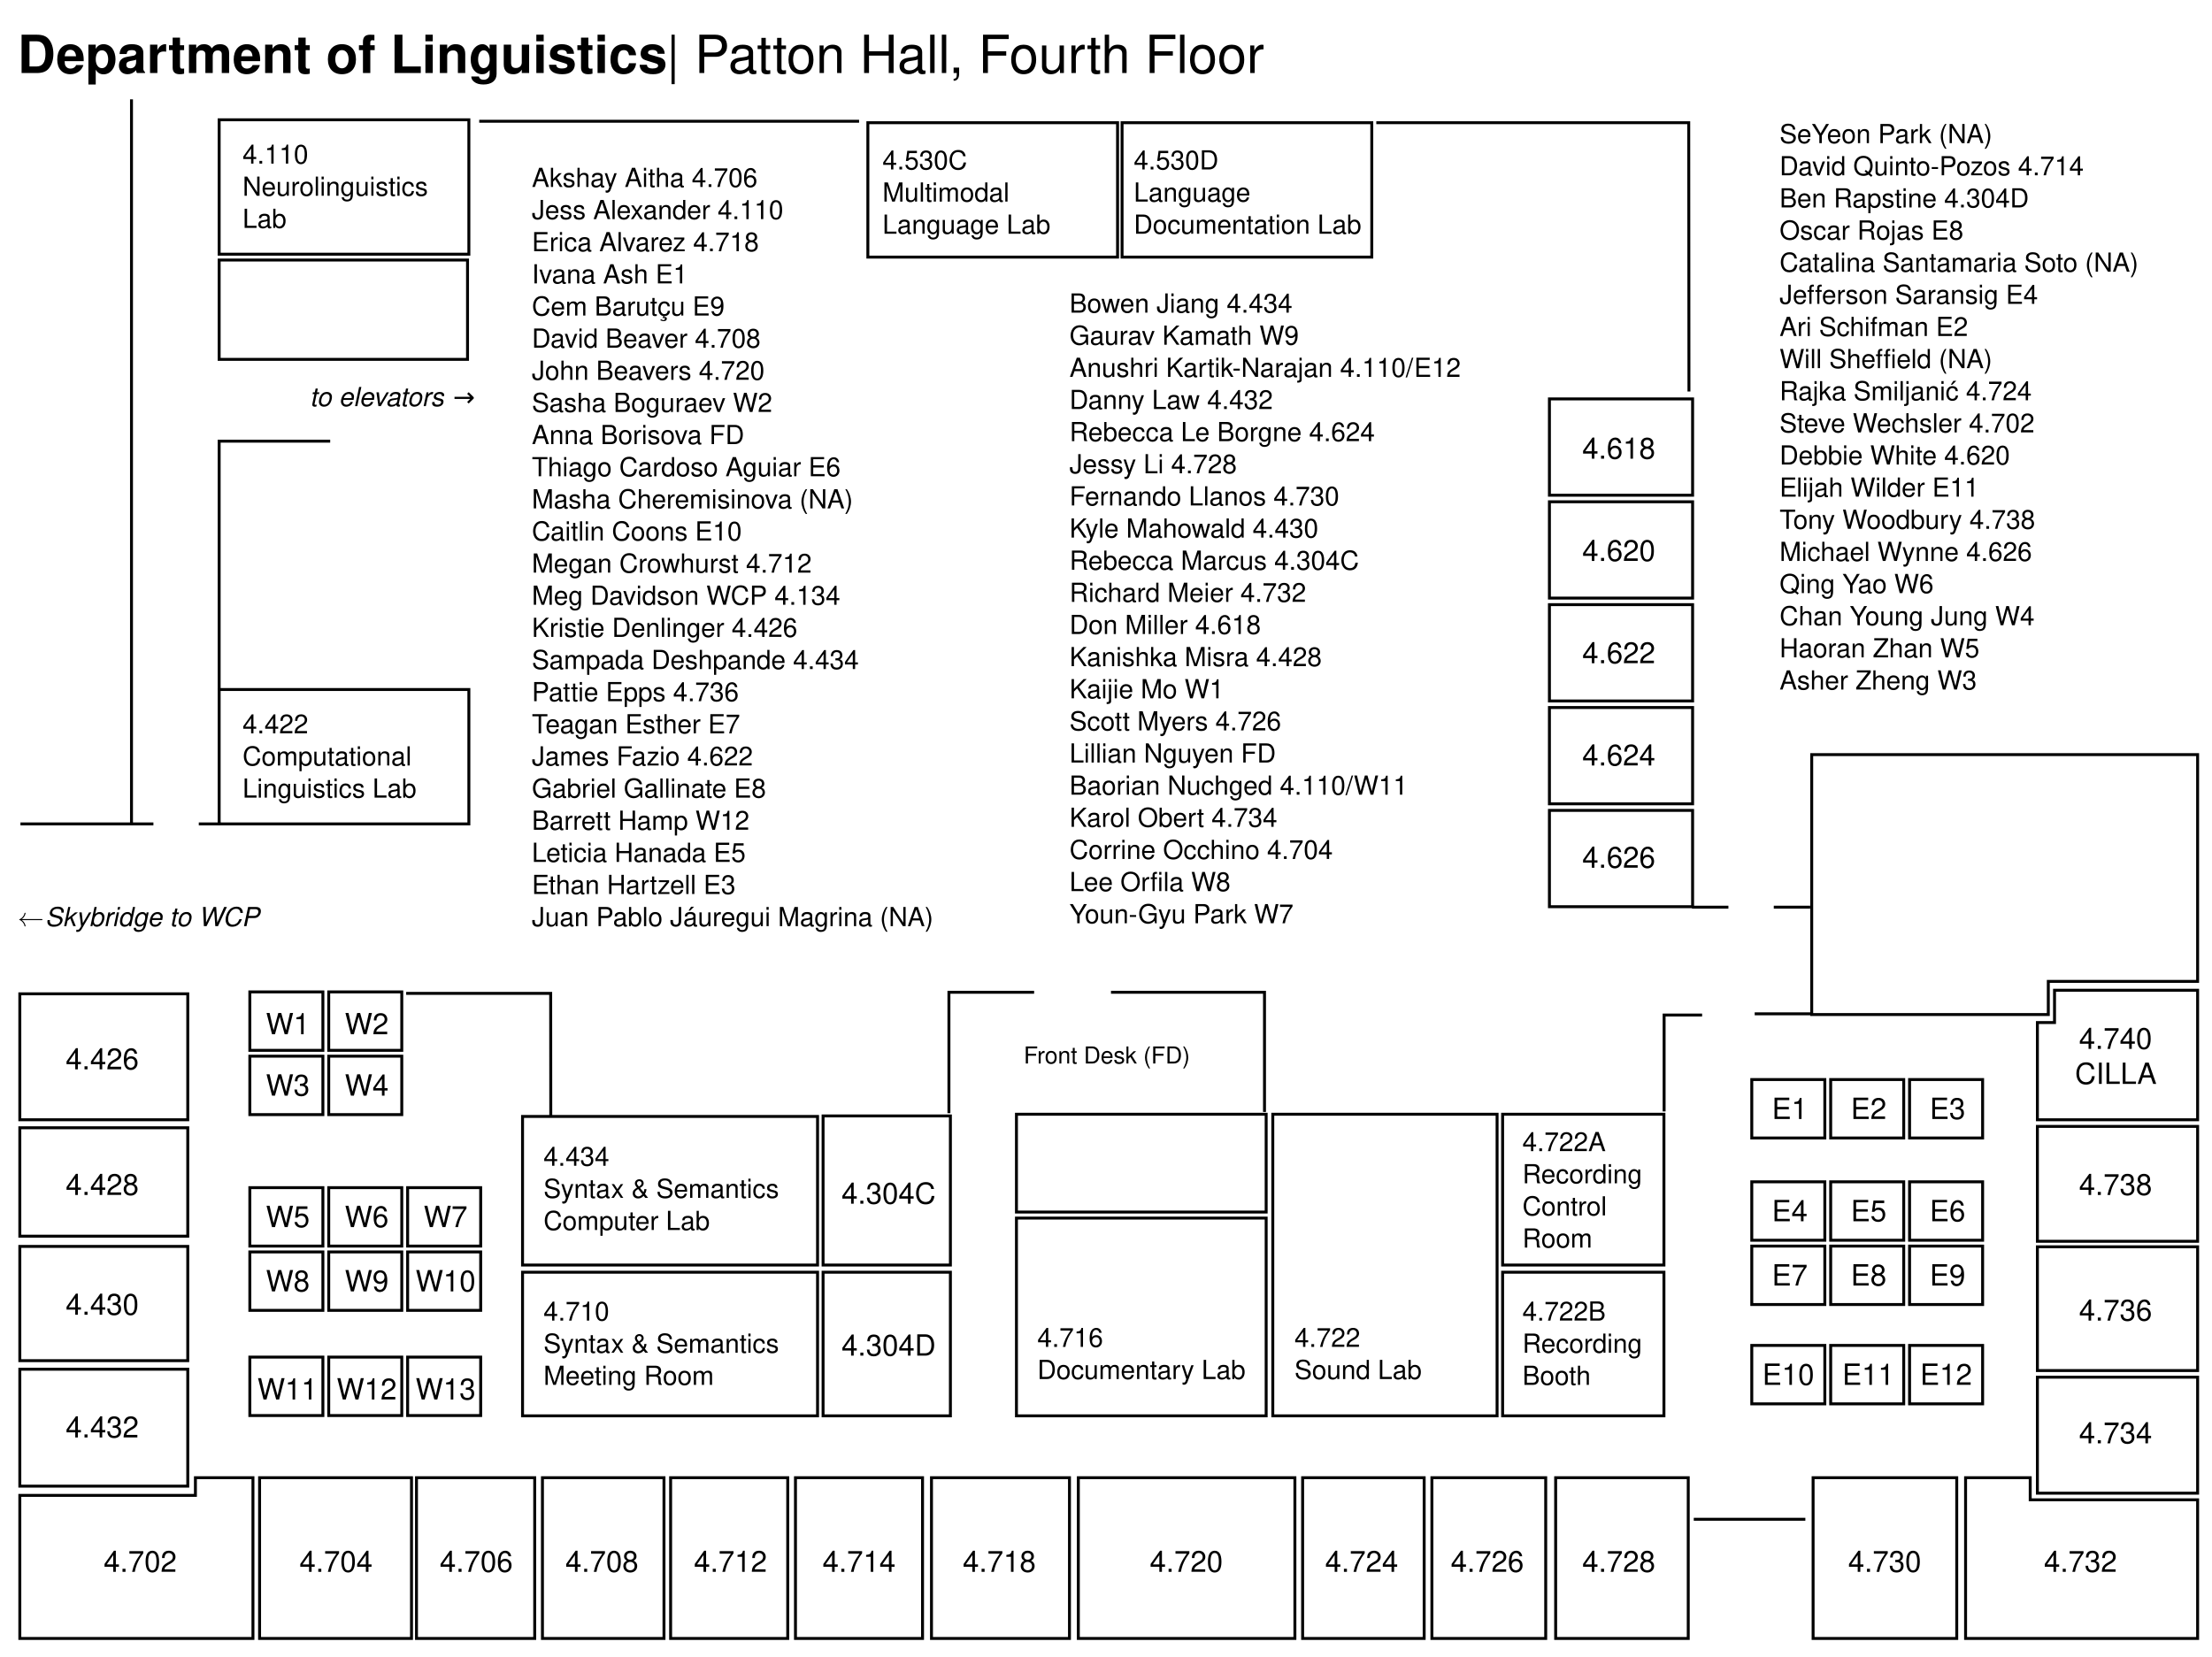
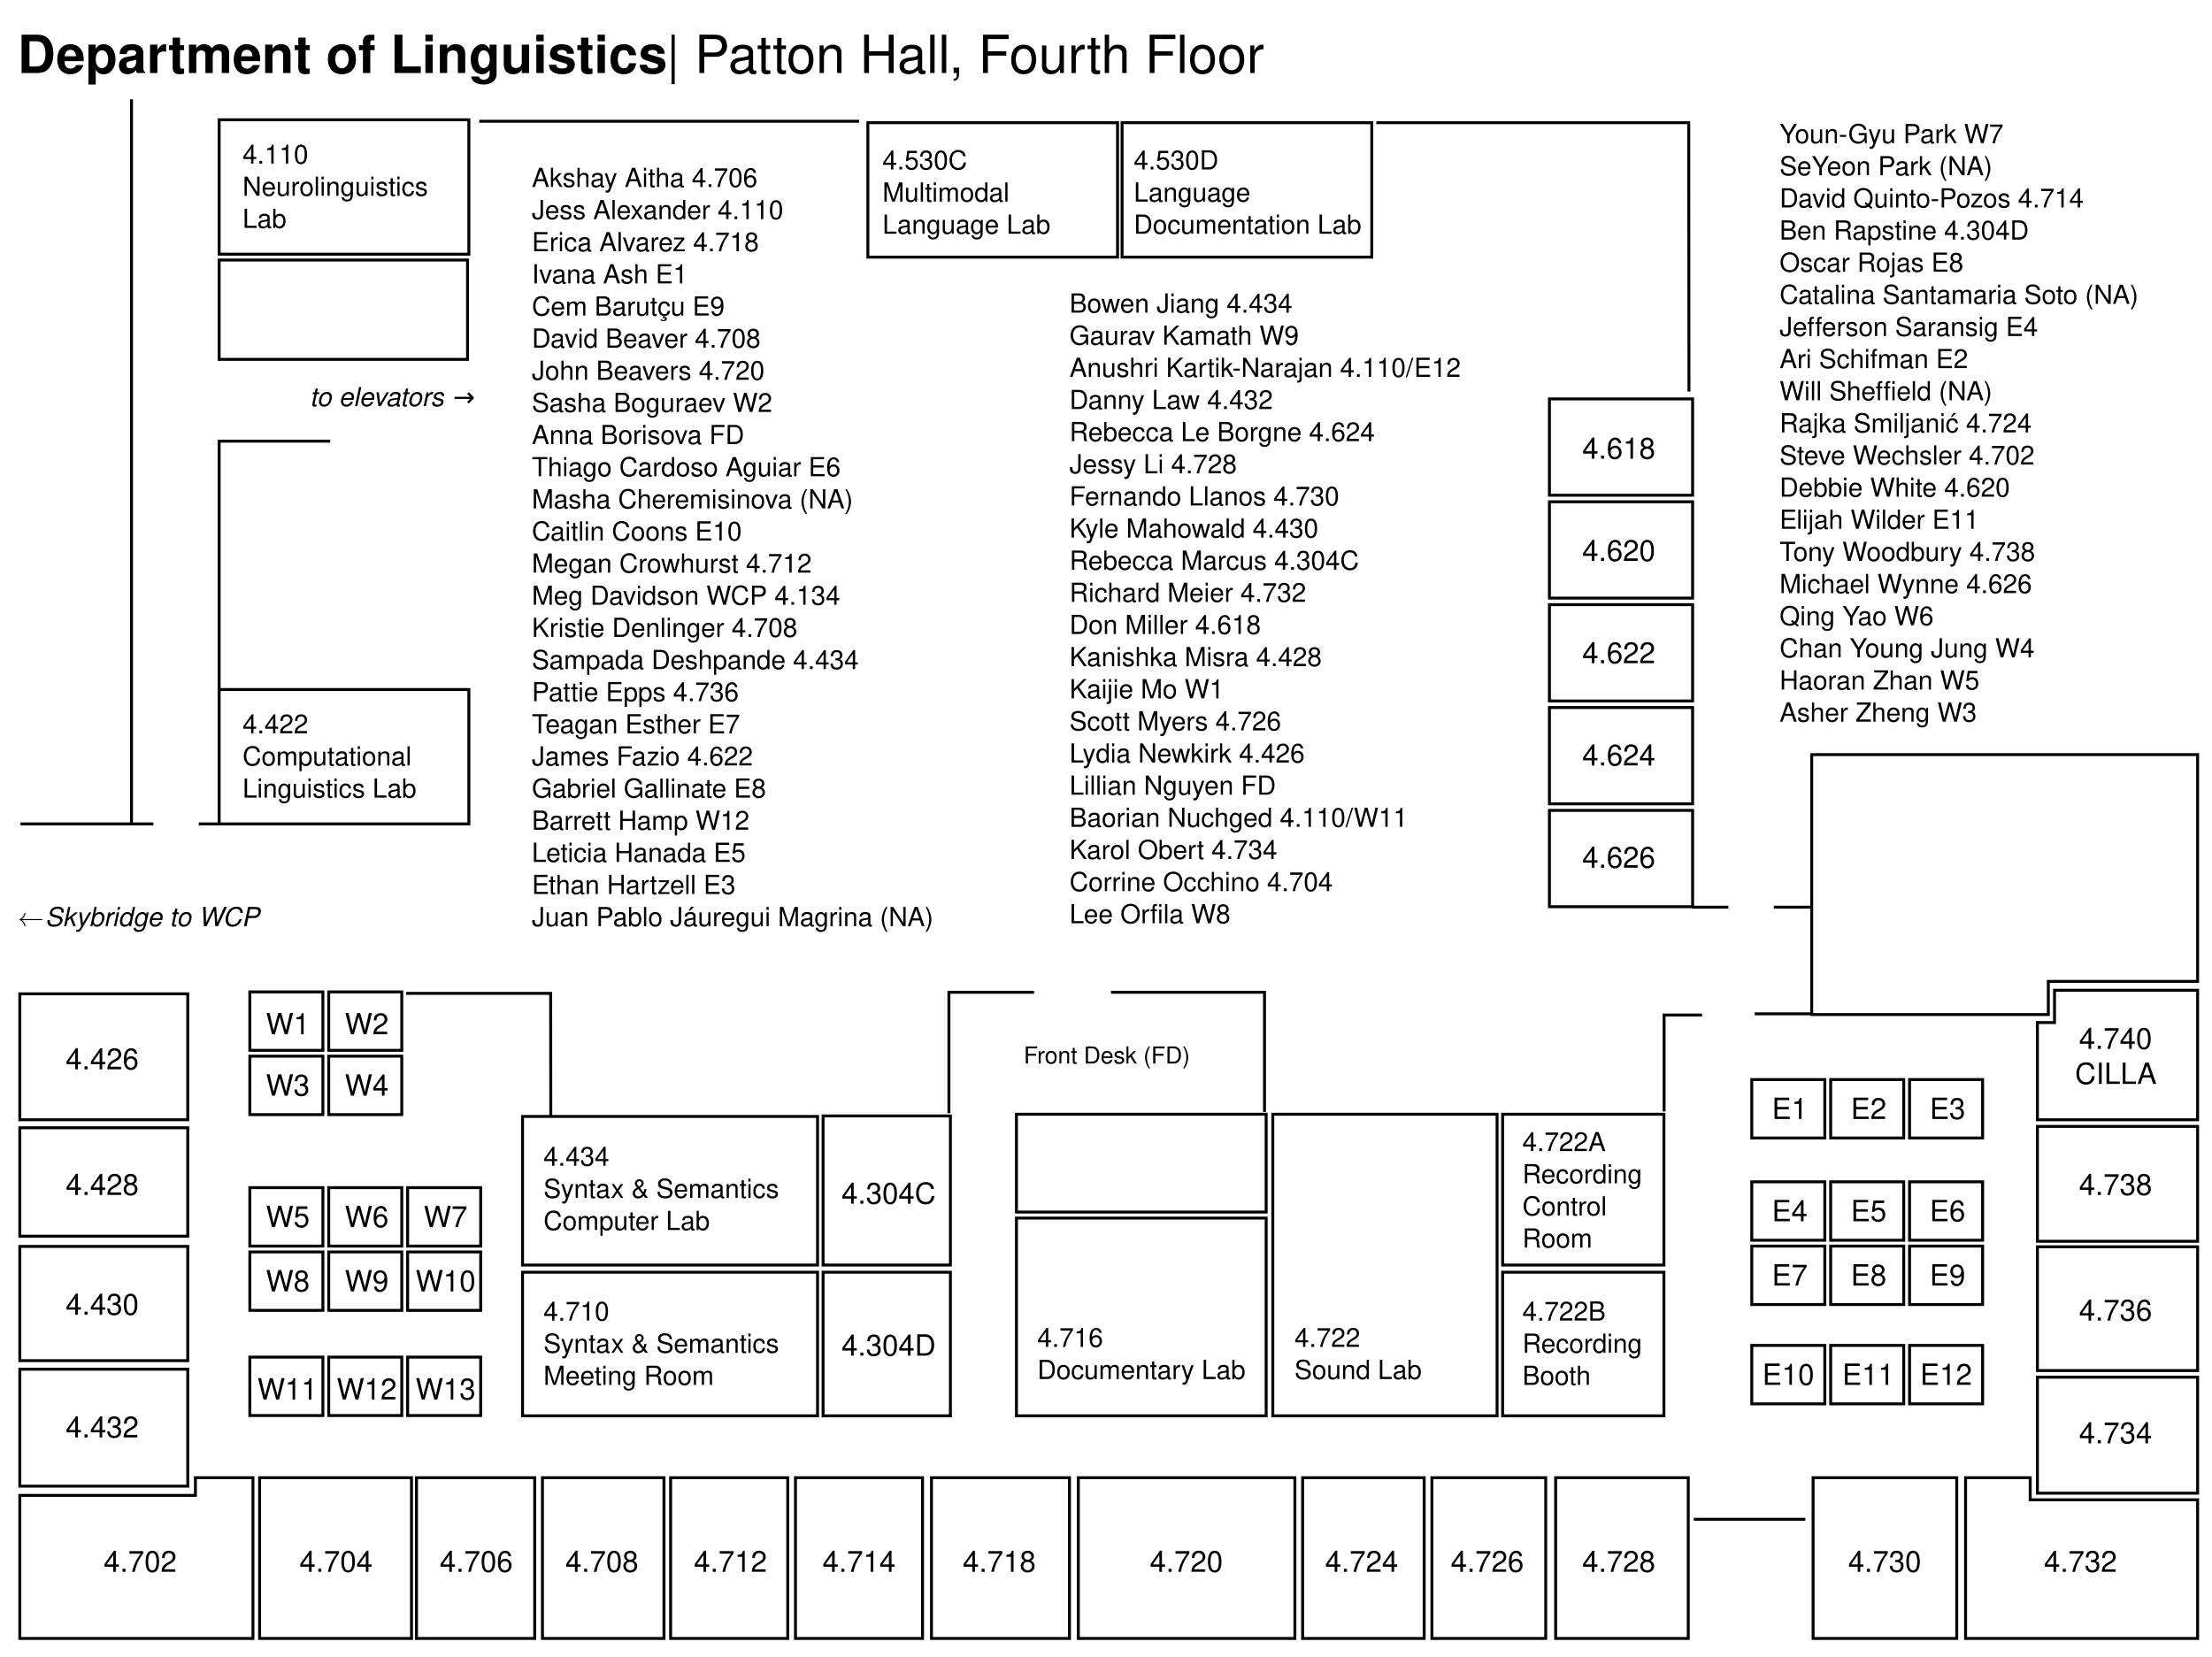
<svg xmlns="http://www.w3.org/2000/svg" width="757px" height="567px" viewBox="0 0 757 567" version="1.1">
  <g id="Artboard" stroke="none" stroke-width="1" fill="none" fill-rule="evenodd">
    <g id="Slices" />
    <g id="Offices-Shapes" transform="translate(6.7822, 40.5352)" stroke="#000000">
      <polygon id="Shape" points="745.295 295.367 694.198 295.367 694.198 306.712 613.23 306.712 613.23 217.748 745.295 217.748" />
      <line x1="157.718" y1="0.965" x2="286.718" y2="0.965" id="Line" stroke-linecap="square" />
      <polygon id="Shape" points="745.295 520.26 665.887 520.26 665.887 465.242 688.005 465.242 688.005 472.807 745.295 472.807" />
      <rect id="Rectangle" x="613.705" y="465.242" width="49.157" height="55.018" />
      <rect id="Rectangle" x="525.601" y="465.242" width="45.376" height="55.018" />
      <rect id="Rectangle" x="483.249" y="465.242" width="38.948" height="55.018" />
      <rect id="Rectangle" x="439.008" y="465.242" width="41.594" height="55.018" />
      <polygon id="Rectangle" points="362.248 465.242 362.248 520.26 436.361 520.26 436.361 465.242" />
      <polygon id="Rectangle" points="265.447 465.242 265.447 520.26 308.933 520.26 308.933 465.242" />
      <polygon id="Rectangle" points="311.995 465.242 311.995 520.26 359.218 520.26 359.218 465.242" />
      <polygon id="Rectangle" points="274.894 394.909 274.894 444.067 318.468 444.067 318.468 394.909" />
      <polygon id="Rectangle" points="274.894 341.416 274.894 392.451 318.468 392.451 318.468 341.416" />
      <rect id="Rectangle" x="222.718" y="465.242" width="40.082" height="55.018" />
      <rect id="Rectangle" x="178.855" y="465.242" width="41.594" height="55.018" />
      <rect id="Rectangle" x="135.748" y="465.242" width="40.461" height="55.018" />
      <polygon id="Rectangle" points="82.054 465.242 82.054 520.26 134.045 520.26 134.045 465.242" />
      <polygon id="Shape" points="79.783 520.26 -2.13162821e-14 520.26 -2.13162821e-14 471.291 60.094 471.291 60.094 465.242 79.783 465.242" />
      <polygon id="Rectangle" points="-2.84217094e-14 299.622 -2.84217094e-14 342.727 57.477 342.727 57.477 299.622" />
      <polygon id="Rectangle" points="-2.84217094e-14 345.47 -2.84217094e-14 382.574 57.477 382.574 57.477 345.47" />
      <polygon id="Rectangle" points="-2.84217094e-14 386.075 -2.84217094e-14 425.18 57.477 425.18 57.477 386.075" />
      <polygon id="Rectangle" points="-2.84217094e-14 428.11 -2.84217094e-14 468.131 57.477 468.131 57.477 428.11" />
      <rect id="Rectangle" x="690.465" y="430.834" width="54.83" height="39.703" />
      <rect id="Rectangle" x="690.465" y="386.213" width="54.83" height="42.354" />
      <rect id="Rectangle" x="690.465" y="345" width="54.83" height="39.322" />
      <polygon id="Shape" points="690.465 342.729 745.295 342.729 745.295 298.397 696.325 298.397 696.325 309.453 690.465 309.453" />
      <polygon id="Rectangle" points="172.045 394.909 172.045 444.067 273.006 444.067 273.006 394.909" />
      <polygon id="Rectangle" points="172.045 341.592 172.045 392.451 273.006 392.451 273.006 341.592" />
      <rect id="Rectangle" x="341.071" y="340.836" width="85.458" height="33.477" />
      <polygon id="Rectangle" points="68.218 195.465 68.218 241.465 153.676 241.465 153.676 195.465" />
      <polygon id="Rectangle" points="523.468 131.209 523.468 164.174 572.468 164.174 572.468 131.209" />
      <polygon id="Rectangle" points="523.468 96 523.468 128.965 572.468 128.965 572.468 96" />
      <path d="M571.218,93.465 C571.199,69.9 571.185,52.226 571.176,40.444 C571.169,31.782 571.158,18.789 571.145,1.465 C533.312,1.465 504.938,1.465 486.022,1.465 C481.177,1.465 473.909,1.465 464.218,1.465" id="Shape" />
      <polygon id="Rectangle" points="523.468 166.419 523.468 199.384 572.468 199.384 572.468 166.419" />
      <rect id="Rectangle" x="523.468" y="201.628" width="49" height="32.965" />
      <polygon id="Rectangle" points="523.468 236.837 523.468 269.802 572.468 269.802 572.468 236.837" />
      <polygon id="Rectangle" points="428.798 340.836 428.798 444.067 505.558 444.067 505.558 340.836" />
      <rect id="Rectangle" x="507.448" y="340.836" width="55.209" height="51.615" />
      <rect id="Rectangle" x="507.448" y="394.909" width="55.209" height="49.158" />
      <polygon id="Rectangle" points="341.071 376.382 341.071 444.067 426.529 444.067 426.529 376.382" />
      <polygon id="Rectangle" points="68.218 0.465 68.218 46.465 153.676 46.465 153.676 0.465" />
      <polygon id="Rectangle" points="290.218 1.465 290.218 47.465 375.676 47.465 375.676 1.465" />
      <polygon id="Rectangle" points="377.218 1.465 377.218 47.465 462.676 47.465 462.676 1.465" />
      <polygon id="Rectangle" points="68.218 48.465 68.218 82.465 153.218 82.465 153.218 48.465" />
    </g>
    <g id="Offices-Labels" transform="translate(22, 47)" fill="#000000" font-family="Helvetica" font-weight="normal">
      <text id="4.422-Computational" font-size="9">
        <tspan x="61" y="204">4.422</tspan>
        <tspan x="61" y="215">Computational</tspan>
        <tspan x="61" y="226">Linguistics Lab</tspan>
      </text>
      <text id="4.530C-Multimodal-La" font-size="9">
        <tspan x="280" y="11">4.530C</tspan>
        <tspan x="280" y="22">Multimodal</tspan>
        <tspan x="280" y="33">Language Lab</tspan>
      </text>
      <text id="4.530D-Language-Docu" font-size="9">
        <tspan x="366" y="11">4.530D</tspan>
        <tspan x="366" y="22">Language</tspan>
        <tspan x="366" y="33">Documentation Lab</tspan>
      </text>
      <text id="4.110-Neurolinguisti" font-size="9">
        <tspan x="61" y="9">4.110</tspan>
        <tspan x="61" y="20">Neurolinguistics</tspan>
        <tspan x="61" y="31">Lab</tspan>
      </text>
      <text id="4.426" font-size="10">
        <tspan x="0.488" y="319">4.426</tspan>
      </text>
      <text id="4.428" font-size="10">
        <tspan x="0.488" y="362">4.428</tspan>
      </text>
      <text id="4.430" font-size="10">
        <tspan x="0.488" y="403">4.430</tspan>
      </text>
      <text id="4.432" font-size="10">
        <tspan x="0.488" y="445">4.432</tspan>
      </text>
      <text id="4.702" font-size="10">
        <tspan x="13.488" y="491">4.702</tspan>
      </text>
      <text id="4.704" font-size="10">
        <tspan x="80.488" y="491">4.704</tspan>
      </text>
      <text id="4.706" font-size="10">
        <tspan x="128.488" y="491">4.706</tspan>
      </text>
      <text id="4.708" font-size="10">
        <tspan x="171.488" y="491">4.708</tspan>
      </text>
      <text id="4.712" font-size="10">
        <tspan x="215.488" y="491">4.712</tspan>
      </text>
      <text id="4.714" font-size="10">
        <tspan x="259.488" y="491">4.714</tspan>
      </text>
      <text id="4.718" font-size="10">
        <tspan x="307.488" y="491">4.718</tspan>
      </text>
      <text id="4.720" font-size="10">
        <tspan x="371.488" y="491">4.720</tspan>
      </text>
      <text id="4.724" font-size="10">
        <tspan x="431.488" y="491">4.724</tspan>
      </text>
      <text id="4.726" font-size="10">
        <tspan x="474.488" y="491">4.726</tspan>
      </text>
      <text id="4.728" font-size="10">
        <tspan x="519.488" y="491">4.728</tspan>
      </text>
      <text id="4.730" font-size="10">
        <tspan x="610.488" y="491">4.730</tspan>
      </text>
      <text id="4.732" font-size="10">
        <tspan x="677.488" y="491">4.732</tspan>
      </text>
      <text id="4.734" font-size="10">
        <tspan x="689.488" y="447">4.734</tspan>
      </text>
      <text id="4.736" font-size="10">
        <tspan x="689.488" y="405">4.736</tspan>
      </text>
      <text id="4.738" font-size="10">
        <tspan x="689.488" y="362">4.738</tspan>
      </text>
      <text id="4.618" font-size="10">
        <tspan x="519.488" y="110">4.618</tspan>
      </text>
      <text id="4.620" font-size="10">
        <tspan x="519.488" y="145">4.620</tspan>
      </text>
      <text id="4.622" font-size="10">
        <tspan x="519.488" y="180">4.622</tspan>
      </text>
      <text id="4.624" font-size="10">
        <tspan x="519.488" y="215">4.624</tspan>
      </text>
      <text id="4.626" font-size="10">
        <tspan x="519.488" y="250">4.626</tspan>
      </text>
      <text id="4.740" font-size="10">
        <tspan x="689.488" y="312">4.740</tspan>
        <tspan x="688.104" y="324">CILLA</tspan>
      </text>
      <text id="4.434" font-size="9">
        <tspan x="164" y="352">4.434</tspan>
        <tspan x="164" y="363">Syntax &amp; Semantics</tspan>
        <tspan x="164" y="374">Computer Lab</tspan>
      </text>
      <text id="4.710" font-size="9">
        <tspan x="164" y="405">4.710</tspan>
        <tspan x="164" y="416">Syntax &amp; Semantics</tspan>
        <tspan x="164" y="427">Meeting Room</tspan>
      </text>
      <text id="4.716" font-size="9">
        <tspan x="333" y="414">4.716</tspan>
        <tspan x="333" y="425">Documentary Lab</tspan>
      </text>
      <text id="4.304C" font-size="10">
        <tspan x="266" y="365">4.304C</tspan>
      </text>
      <text id="4.304D" font-size="10">
        <tspan x="266" y="417">4.304D</tspan>
      </text>
      <text id="4.722-Sound-Lab" font-size="9">
        <tspan x="421" y="414">4.722</tspan>
        <tspan x="421" y="425">Sound Lab</tspan>
      </text>
      <text id="4.722B" font-size="9">
        <tspan x="499" y="405">4.722B</tspan>
        <tspan x="499" y="416">Recording </tspan>
        <tspan x="499" y="427">Booth</tspan>
      </text>
      <text id="4.722A" font-size="9">
        <tspan x="499" y="347">4.722A</tspan>
        <tspan x="499" y="358">Recording </tspan>
        <tspan x="499" y="369">Control </tspan>
        <tspan x="499" y="380">Room</tspan>
      </text>
      <text id="Front-Desk-(FD)" font-size="8">
        <tspan x="328.332" y="317">Front Desk (FD)</tspan>
      </text>
    </g>
    <g id="Workstations-East---Listing" transform="translate(182, 40)" fill="#000000" font-family="Helvetica" font-size="9" font-weight="normal">
      <text id="Akshay-Aitha-4.706-J">
        <tspan x="0" y="24">Akshay Aitha   4.706</tspan>
        <tspan x="0" y="35">Jess Alexander   4.110</tspan>
        <tspan x="0" y="46">Erica Alvarez   4.718</tspan>
        <tspan x="0" y="57">Ivana Ash   E1</tspan>
        <tspan x="0" y="68">Cem Barutçu   E9</tspan>
        <tspan x="0" y="79">David Beaver   4.708</tspan>
        <tspan x="0" y="90">John Beavers   4.720</tspan>
        <tspan x="0" y="101">Sasha Boguraev   W2</tspan>
        <tspan x="0" y="112">Anna Borisova   FD</tspan>
        <tspan x="0" y="123">Thiago Cardoso Aguiar   E6</tspan>
        <tspan x="0" y="134">Masha Cheremisinova   (NA)</tspan>
        <tspan x="0" y="145">Caitlin Coons   E10</tspan>
        <tspan x="0" y="156">Megan Crowhurst   4.712</tspan>
        <tspan x="0" y="167">Meg Davidson   WCP 4.134</tspan>
-         <tspan x="0" y="178">Kristie Denlinger  4.426</tspan>
+         <tspan x="0" y="178">Kristie Denlinger  4.708</tspan>
        <tspan x="0" y="189">Sampada Deshpande   4.434</tspan>
        <tspan x="0" y="200">Pattie Epps   4.736</tspan>
        <tspan x="0" y="211">Teagan Esther   E7</tspan>
        <tspan x="0" y="222">James Fazio   4.622</tspan>
        <tspan x="0" y="233">Gabriel Gallinate   E8</tspan>
        <tspan x="0" y="244">Barrett Hamp   W12</tspan>
        <tspan x="0" y="255">Leticia Hanada   E5</tspan>
        <tspan x="0" y="266">Ethan Hartzell   E3</tspan>
        <tspan x="0" y="277">Juan Pablo Jáuregui Magrina   (NA)</tspan>
        <tspan x="0" y="288" />
      </text>
      <text id="Bowen-Jiang-4.434-Ga">
        <tspan x="184" y="67">Bowen Jiang   4.434</tspan>
        <tspan x="184" y="78">Gaurav Kamath   W9</tspan>
        <tspan x="184" y="89">Anushri Kartik-Narajan   4.110/E12</tspan>
        <tspan x="184" y="100">Danny Law   4.432</tspan>
        <tspan x="184" y="111">Rebecca Le Borgne   4.624</tspan>
        <tspan x="184" y="122">Jessy Li   4.728</tspan>
        <tspan x="184" y="133">Fernando Llanos   4.730</tspan>
        <tspan x="184" y="144">Kyle Mahowald   4.430</tspan>
        <tspan x="184" y="155">Rebecca Marcus   4.304C</tspan>
        <tspan x="184" y="166">Richard Meier   4.732</tspan>
        <tspan x="184" y="177">Don Miller   4.618</tspan>
        <tspan x="184" y="188">Kanishka Misra   4.428</tspan>
        <tspan x="184" y="199">Kaijie Mo   W1</tspan>
        <tspan x="184" y="210">Scott Myers   4.726</tspan>
-         <tspan x="184" y="221">Lillian Nguyen   FD</tspan>
-         <tspan x="184" y="232">Baorian Nuchged   4.110/W11</tspan>
-         <tspan x="184" y="243">Karol Obert   4.734</tspan>
-         <tspan x="184" y="254">Corrine Occhino   4.704</tspan>
-         <tspan x="184" y="265">Lee Orfila   W8</tspan>
-         <tspan x="184" y="276">Youn-Gyu Park   W7</tspan>
-       </text>
-       <text id="SeYeon-Park-(NA)-Dav">
-         <tspan x="427" y="9">SeYeon Park   (NA)</tspan>
-         <tspan x="427" y="20">David Quinto-Pozos   4.714</tspan>
-         <tspan x="427" y="31">Ben Rapstine   4.304D</tspan>
-         <tspan x="427" y="42">Oscar Rojas   E8</tspan>
-         <tspan x="427" y="53">Catalina Santamaria Soto   (NA)</tspan>
-         <tspan x="427" y="64">Jefferson Saransig   E4</tspan>
-         <tspan x="427" y="75">Ari Schifman   E2</tspan>
-         <tspan x="427" y="86">Will Sheffield   (NA)</tspan>
-         <tspan x="427" y="97">Rajka Smiljanić   4.724</tspan>
-         <tspan x="427" y="108">Steve Wechsler   4.702</tspan>
-         <tspan x="427" y="119">Debbie White   4.620</tspan>
-         <tspan x="427" y="130">Elijah Wilder   E11</tspan>
-         <tspan x="427" y="141">Tony Woodbury   4.738</tspan>
-         <tspan x="427" y="152">Michael Wynne   4.626</tspan>
-         <tspan x="427" y="163">Qing Yao   W6</tspan>
-         <tspan x="427" y="174">Chan Young Jung   W4</tspan>
-         <tspan x="427" y="185">Haoran Zhan   W5</tspan>
-         <tspan x="427" y="196">Asher Zheng   W3</tspan>
+         <tspan x="184" y="221">Lydia Newkirk   4.426</tspan>
+         <tspan x="184" y="232">Lillian Nguyen   FD</tspan>
+         <tspan x="184" y="243">Baorian Nuchged   4.110/W11</tspan>
+         <tspan x="184" y="254">Karol Obert   4.734</tspan>
+         <tspan x="184" y="265">Corrine Occhino   4.704</tspan>
+         <tspan x="184" y="276">Lee Orfila   W8</tspan>
+       </text>
+       <text id="Youn-Gyu-Park-W7-SeY">
+         <tspan x="427" y="9">Youn-Gyu Park   W7</tspan>
+         <tspan x="427" y="20">SeYeon Park   (NA)</tspan>
+         <tspan x="427" y="31">David Quinto-Pozos   4.714</tspan>
+         <tspan x="427" y="42">Ben Rapstine   4.304D</tspan>
+         <tspan x="427" y="53">Oscar Rojas   E8</tspan>
+         <tspan x="427" y="64">Catalina Santamaria Soto   (NA)</tspan>
+         <tspan x="427" y="75">Jefferson Saransig   E4</tspan>
+         <tspan x="427" y="86">Ari Schifman   E2</tspan>
+         <tspan x="427" y="97">Will Sheffield   (NA)</tspan>
+         <tspan x="427" y="108">Rajka Smiljanić   4.724</tspan>
+         <tspan x="427" y="119">Steve Wechsler   4.702</tspan>
+         <tspan x="427" y="130">Debbie White   4.620</tspan>
+         <tspan x="427" y="141">Elijah Wilder   E11</tspan>
+         <tspan x="427" y="152">Tony Woodbury   4.738</tspan>
+         <tspan x="427" y="163">Michael Wynne   4.626</tspan>
+         <tspan x="427" y="174">Qing Yao   W6</tspan>
+         <tspan x="427" y="185">Chan Young Jung   W4</tspan>
+         <tspan x="427" y="196">Haoran Zhan   W5</tspan>
+         <tspan x="427" y="207">Asher Zheng   W3</tspan>
      </text>
    </g>
    <g id="Workstations-East---Outlines" transform="translate(599, 369)" stroke="#000000">
      <path d="M25.5,35.5 L25.5,55.5 L0.5,55.5 L0.5,35.5 L25.5,35.5 Z" id="Rectangle-65" />
      <path d="M79.5,57.5 L79.5,77.5 L54.5,77.5 L54.5,57.5 L79.5,57.5 Z" id="Rectangle-65" />
      <path d="M52.5,57.5 L52.5,77.5 L27.5,77.5 L27.5,57.5 L52.5,57.5 Z" id="Rectangle-65" />
      <path d="M25.5,57.5 L25.5,77.5 L0.5,77.5 L0.5,57.5 L25.5,57.5 Z" id="Rectangle-65" />
      <path d="M79.5,35.5 L79.5,55.5 L54.5,55.5 L54.5,35.5 L79.5,35.5 Z" id="Rectangle-65" />
      <path d="M52.5,35.5 L52.5,55.5 L27.5,55.5 L27.5,35.5 L52.5,35.5 Z" id="Rectangle-65" />
      <path d="M25.5,0.5 L25.5,20.5 L0.5,20.5 L0.5,0.5 L25.5,0.5 Z" id="Rectangle-65-copy" />
      <path d="M79.5,0.5 L79.5,20.5 L54.5,20.5 L54.5,0.5 L79.5,0.5 Z" id="Rectangle-65-copy" />
      <path d="M52.5,0.5 L52.5,20.5 L27.5,20.5 L27.5,0.5 L52.5,0.5 Z" id="Rectangle-65-copy" />
      <path d="M25.5,91.5 L25.5,111.5 L0.5,111.5 L0.5,91.5 L25.5,91.5 Z" id="Rectangle-65-copy-2" />
      <path d="M79.5,91.5 L79.5,111.5 L54.5,111.5 L54.5,91.5 L79.5,91.5 Z" id="Rectangle-65-copy-2" />
      <path d="M52.5,91.5 L52.5,111.5 L27.5,111.5 L27.5,91.5 L52.5,91.5 Z" id="Rectangle-65-copy-2" />
    </g>
    <g id="Workstations-East---Labels" transform="translate(603, 373)" fill="#000000" font-family="Helvetica" font-size="10" font-weight="normal">
      <text id="E1">
        <tspan x="3.384" y="10">E1</tspan>
      </text>
      <text id="E2">
        <tspan x="30.384" y="10">E2</tspan>
      </text>
      <text id="E3">
        <tspan x="57.384" y="10">E3</tspan>
      </text>
      <text id="E4">
        <tspan x="3.384" y="45">E4</tspan>
      </text>
      <text id="E5">
        <tspan x="30.384" y="45">E5</tspan>
      </text>
      <text id="E6">
        <tspan x="57.384" y="45">E6</tspan>
      </text>
      <text id="E7">
        <tspan x="3.384" y="67">E7</tspan>
      </text>
      <text id="E8">
        <tspan x="30.384" y="67">E8</tspan>
      </text>
      <text id="E9">
        <tspan x="57.384" y="67">E9</tspan>
      </text>
      <text id="E10">
        <tspan x="0.104" y="101">E10</tspan>
      </text>
      <text id="E11">
        <tspan x="27.472" y="101">E11</tspan>
      </text>
      <text id="E12">
        <tspan x="54.104" y="101">E12</tspan>
      </text>
    </g>
    <g id="Workstations-West---Outlines" transform="translate(85, 339)" stroke="#000000">
      <path d="M25.5,67.5 L25.5,87.5 L0.5,87.5 L0.5,67.5 L25.5,67.5 Z" id="Rectangle-65" />
      <path d="M79.5,89.5 L79.5,109.5 L54.5,109.5 L54.5,89.5 L79.5,89.5 Z" id="Rectangle-65" />
      <path d="M52.5,89.5 L52.5,109.5 L27.5,109.5 L27.5,89.5 L52.5,89.5 Z" id="Rectangle-65" />
      <path d="M25.5,89.5 L25.5,109.5 L0.5,109.5 L0.5,89.5 L25.5,89.5 Z" id="Rectangle-65" />
      <path d="M79.5,125.5 L79.5,145.5 L54.5,145.5 L54.5,125.5 L79.5,125.5 Z" id="Rectangle-65-copy" />
      <path d="M52.5,125.5 L52.5,145.5 L27.5,145.5 L27.5,125.5 L52.5,125.5 Z" id="Rectangle-65-copy" />
      <path d="M25.5,125.5 L25.5,145.5 L0.5,145.5 L0.5,125.5 L25.5,125.5 Z" id="Rectangle-65-copy" />
      <path d="M79.5,67.5 L79.5,87.5 L54.5,87.5 L54.5,67.5 L79.5,67.5 Z" id="Rectangle-65" />
      <path d="M52.5,67.5 L52.5,87.5 L27.5,87.5 L27.5,67.5 L52.5,67.5 Z" id="Rectangle-65" />
      <path d="M25.5,0.5 L25.5,20.5 L0.5,20.5 L0.5,0.5 L25.5,0.5 Z" id="Rectangle-65-copy" />
      <path d="M52.5,22.5 L52.5,42.5 L27.5,42.5 L27.5,22.5 L52.5,22.5 Z" id="Rectangle-65-copy" />
      <path d="M25.5,22.5 L25.5,42.5 L0.5,42.5 L0.5,22.5 L25.5,22.5 Z" id="Rectangle-65-copy" />
      <path d="M52.5,0.5 L52.5,20.5 L27.5,20.5 L27.5,0.5 L52.5,0.5 Z" id="Rectangle-65-copy" />
    </g>
    <g id="Workstations-West---Labels" transform="translate(88, 344)" fill="#000000" font-family="Helvetica" font-size="10" font-weight="normal">
      <text id="W5">
        <tspan x="3" y="76">W5</tspan>
      </text>
      <text id="W1">
        <tspan x="3" y="10">W1</tspan>
      </text>
      <text id="W3">
        <tspan x="3" y="31">W3</tspan>
      </text>
      <text id="W4">
        <tspan x="30" y="31">W4</tspan>
      </text>
      <text id="W2">
        <tspan x="30" y="10">W2</tspan>
      </text>
      <text id="W6">
        <tspan x="30" y="76">W6</tspan>
      </text>
      <text id="W7">
        <tspan x="57" y="76">W7</tspan>
      </text>
      <text id="W8">
        <tspan x="3" y="98">W8</tspan>
      </text>
      <text id="W11">
        <tspan x="0.088" y="135">W11</tspan>
      </text>
      <text id="W9">
        <tspan x="30" y="98">W9</tspan>
      </text>
      <text id="W10">
        <tspan x="54.219" y="98">W10</tspan>
      </text>
      <text id="W12">
        <tspan x="27.219" y="135">W12</tspan>
      </text>
      <text id="W13">
        <tspan x="54.219" y="135">W13</tspan>
      </text>
    </g>
    <g id="RLP-Walls" transform="translate(7, 34)" stroke="#000000">
      <path d="M181.489,348 C181.48,337.242 181.474,329.174 181.469,323.795 C181.466,319.84 181.461,313.909 181.455,306 C163.957,306 150.834,306 142.085,306 C139.844,306 136.482,306 132,306" id="Shape" />
      <polyline id="Shape" points="317.745 347 317.745 305.623 346.899 305.623" />
      <polyline id="Shape" points="373.209 305.623 425.744 305.623 425.744 346.586" />
      <polyline id="Shape" points="575.5 313.417 562.5 313.417 562.5 346.417" />
      <line x1="613.062" y1="313" x2="593.5" y2="313" id="Shape" />
      <line x1="584.5" y1="276.5" x2="572.031" y2="276.5" id="Shape" />
      <line x1="45.5" y1="248" x2="38.031" y2="248" id="Shape" />
      <line x1="68.5" y1="248" x2="61.031" y2="248" id="Shape" />
      <line x1="612.5" y1="276.5" x2="600.031" y2="276.5" id="Shape" />
      <line x1="572.649" y1="486" x2="610.835" y2="486" id="Shape" />
      <polyline id="Shape" points="0 248 38 248 38 0" />
      <polyline id="Shape" transform="translate(87, 159.5) scale(-1, -1) translate(-87, -159.5)" points="68 202 106 202 106 117" />
    </g>
    <g id="RLP-Labels" transform="translate(6, 7)" fill="#000000" font-family="Helvetica-Bold, Helvetica" font-size="18" font-weight="bold">
      <text id="Department-of-Lingui">
        <tspan x="0" y="18">Department of Linguistics</tspan>
        <tspan x="222.021" y="18" font-family="Helvetica" font-weight="normal"> | Patton Hall, Fourth Floor</tspan>
      </text>
    </g>
    <text id="⃪-Skybridge-to-WCP" font-family="STIXTwoMath-Regular, STIX Two Math" font-size="9" font-weight="normal" fill="#000000">
      <tspan x="12.922" y="317">⃪</tspan>
      <tspan x="12.922" y="317" font-family="Helvetica"> </tspan>
      <tspan x="15.422" y="317" font-family="Helvetica-Oblique, Helvetica" font-style="italic">Skybridge to WCP</tspan>
    </text>
    <text id="to-elevators-→" font-family="Helvetica-Oblique, Helvetica" font-size="9" font-style="italic" font-weight="normal" fill="#000000">
      <tspan x="106" y="139">to elevators </tspan>
      <tspan x="155.025" y="139" font-family="LucidaGrande, Lucida Grande">→</tspan>
    </text>
  </g>
</svg>
